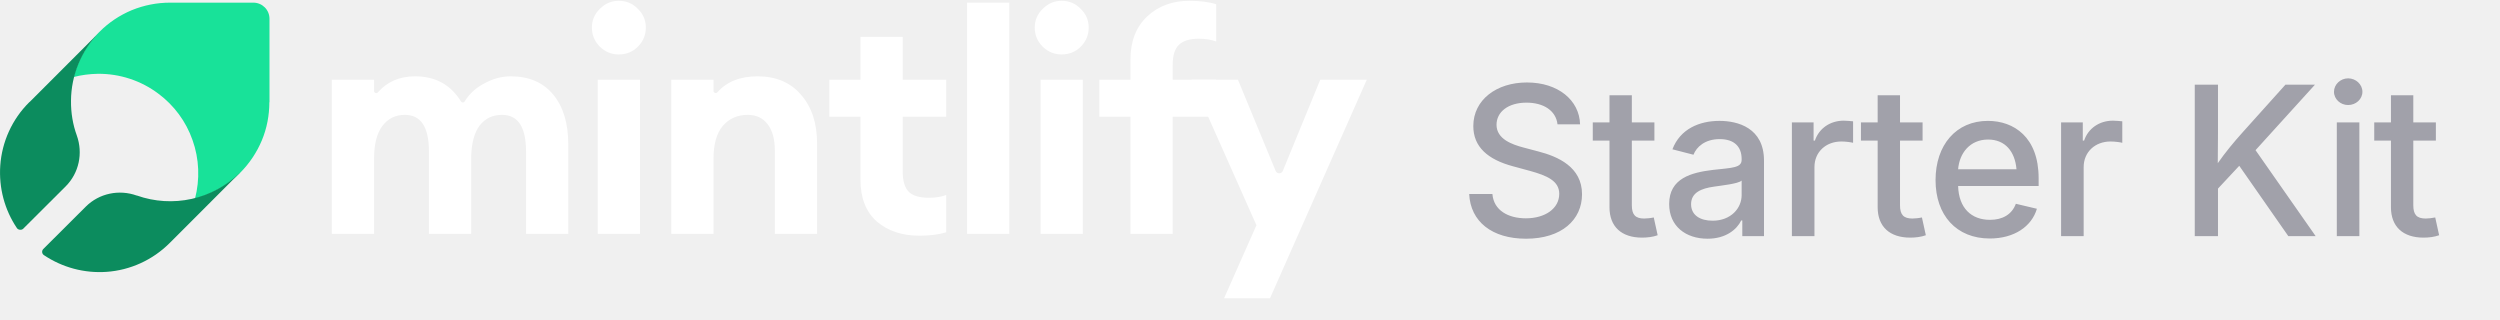
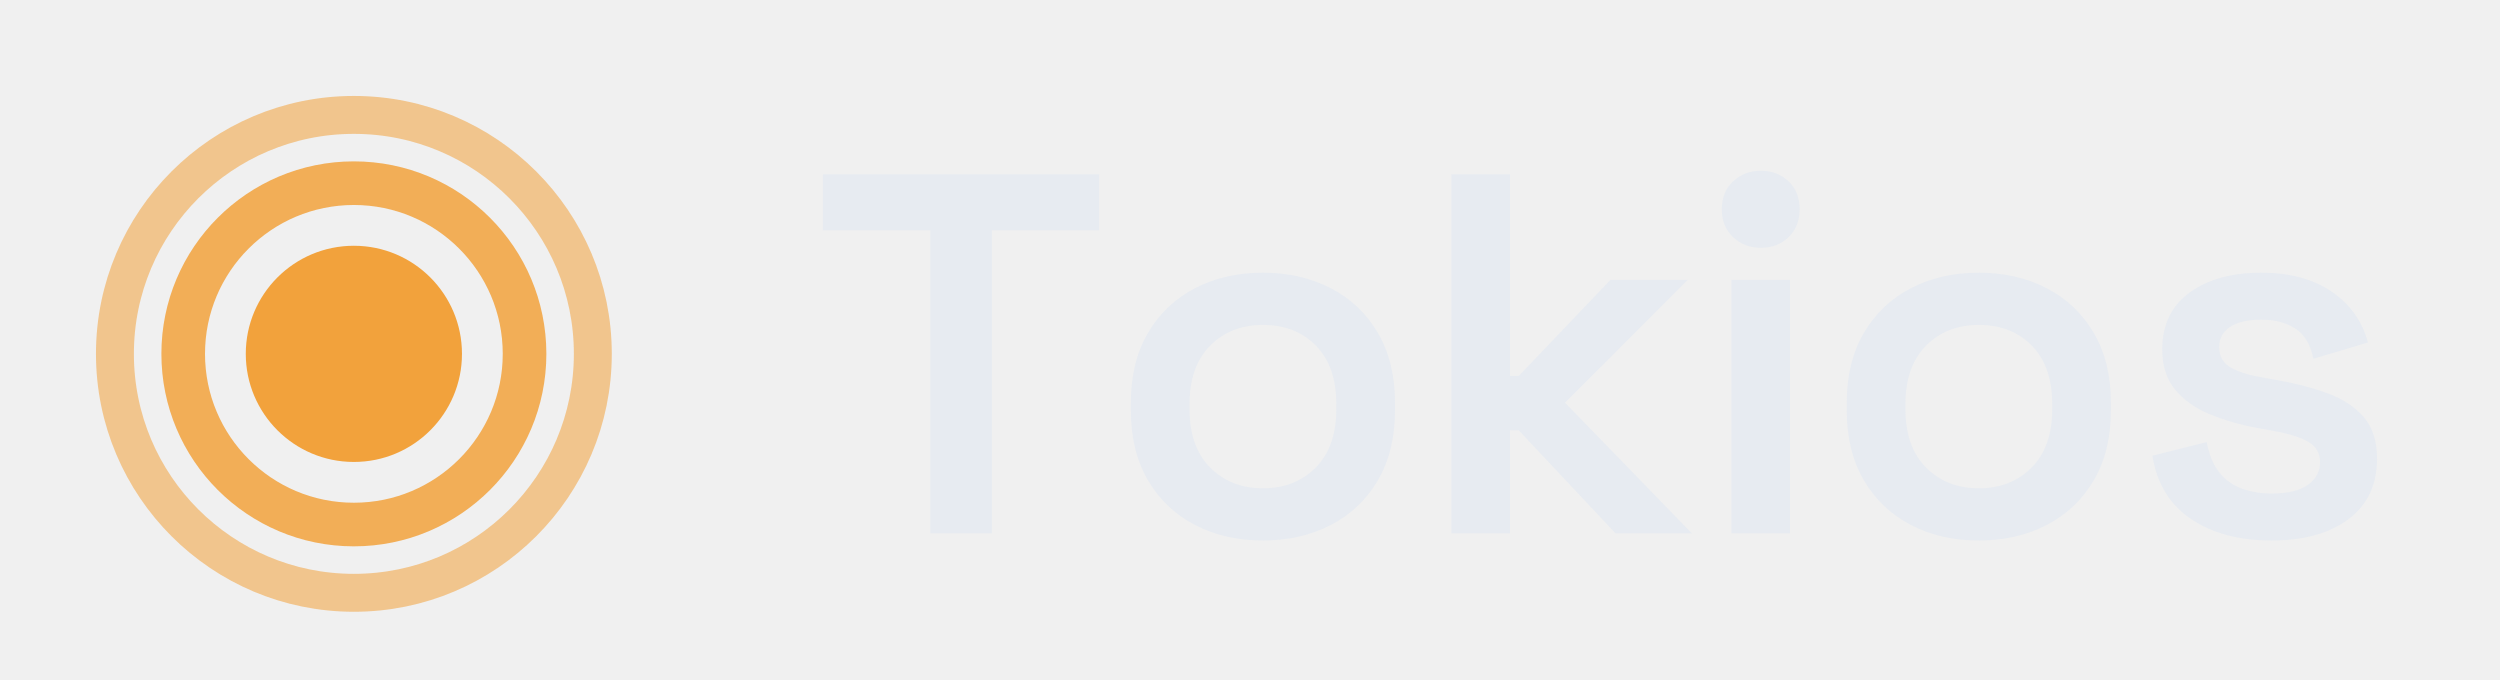
- <svg xmlns="http://www.w3.org/2000/svg" width="180" height="23" viewBox="0 0 180 23" fill="none">
-   <path d="M91.44 21.476H88.133L90.464 16.216L85.802 5.74H89.132L91.847 12.307C91.943 12.536 92.268 12.536 92.362 12.306L95.058 5.74H98.409L91.44 21.476Z" fill="white" />
-   <path d="M81.393 16.837V8.403H79.152V5.74H81.393V4.297C81.393 2.98 81.792 1.944 82.592 1.19C83.391 0.435 84.404 0.058 85.633 0.058C86.387 0.058 87.031 0.139 87.564 0.302V2.988C87.208 2.854 86.794 2.788 86.32 2.788C85.655 2.788 85.174 2.936 84.878 3.232C84.582 3.513 84.434 3.994 84.434 4.674V5.74H87.564V8.403H84.434V16.837H81.393Z" fill="white" />
-   <path d="M76.433 3.92C75.915 3.92 75.463 3.735 75.079 3.365C74.694 2.98 74.502 2.521 74.502 1.989C74.502 1.456 74.694 1.005 75.079 0.635C75.463 0.25 75.915 0.058 76.433 0.058C76.98 0.058 77.438 0.25 77.809 0.635C78.193 1.005 78.386 1.456 78.386 1.989C78.386 2.521 78.193 2.98 77.809 3.365C77.438 3.735 76.98 3.92 76.433 3.92ZM74.924 16.837V5.74H77.964V16.837H74.924Z" fill="white" />
-   <path d="M69.628 16.837V0.191H72.669V16.837H69.628Z" fill="white" />
-   <path d="M66.194 16.97C64.951 16.97 63.93 16.63 63.131 15.949C62.347 15.254 61.955 14.255 61.955 12.953V8.403H59.713V5.74H61.955V2.655H64.995V5.74H68.125V8.403H64.995V12.354C64.995 13.034 65.143 13.523 65.439 13.819C65.735 14.1 66.216 14.24 66.882 14.24C67.355 14.24 67.769 14.174 68.125 14.04V16.726C67.592 16.889 66.948 16.97 66.194 16.97Z" fill="white" />
-   <path d="M48.332 16.837V5.74H51.373V6.551C51.373 6.688 51.559 6.748 51.65 6.646C52.328 5.879 53.293 5.495 54.546 5.495C55.878 5.495 56.921 5.939 57.676 6.827C58.445 7.7 58.83 8.869 58.83 10.334V16.837H55.789V10.844C55.789 10.03 55.619 9.402 55.279 8.958C54.939 8.499 54.458 8.27 53.836 8.27C53.096 8.27 52.497 8.536 52.038 9.069C51.594 9.601 51.373 10.386 51.373 11.421V16.837H48.332Z" fill="white" />
-   <path d="M44.547 3.92C44.029 3.92 43.578 3.735 43.193 3.365C42.809 2.98 42.616 2.521 42.616 1.989C42.616 1.456 42.809 1.005 43.193 0.635C43.578 0.25 44.029 0.058 44.547 0.058C45.095 0.058 45.553 0.25 45.923 0.635C46.308 1.005 46.5 1.456 46.5 1.989C46.5 2.521 46.308 2.98 45.923 3.365C45.553 3.735 45.095 3.92 44.547 3.92ZM43.038 16.837V5.74H46.079V16.837H43.038Z" fill="white" />
-   <path d="M37.875 16.837V10.911C37.875 9.15 37.298 8.27 36.144 8.27C35.478 8.27 34.945 8.521 34.546 9.024C34.161 9.527 33.954 10.275 33.924 11.266V16.837H30.884V10.911C30.884 9.15 30.306 8.27 29.152 8.27C28.472 8.27 27.932 8.536 27.532 9.069C27.133 9.601 26.933 10.386 26.933 11.421V16.837H23.892V5.74H26.933V6.559C26.933 6.695 27.116 6.755 27.206 6.652C27.878 5.881 28.771 5.495 29.885 5.495C31.349 5.495 32.452 6.1 33.193 7.309C33.252 7.404 33.395 7.403 33.454 7.307C33.774 6.78 34.219 6.361 34.79 6.05C35.441 5.68 36.099 5.495 36.765 5.495C38.082 5.495 39.103 5.932 39.828 6.805C40.553 7.678 40.916 8.876 40.916 10.4V16.837H37.875Z" fill="white" />
-   <path d="M19.403 7.362V1.35C19.403 0.705 18.879 0.191 18.244 0.191H12.235C11.291 0.191 10.357 0.378 9.487 0.733C8.618 1.098 7.824 1.621 7.16 2.295L7.114 2.341C6.235 3.23 5.609 4.333 5.291 5.548C5.861 5.399 6.45 5.324 7.039 5.314C8.609 5.296 10.151 5.801 11.403 6.745C12.534 7.586 13.394 8.746 13.861 10.083C14.347 11.438 14.403 12.916 14.039 14.309C15.244 13.991 16.356 13.364 17.244 12.486L17.291 12.439C17.954 11.775 18.487 10.98 18.851 10.111C19.216 9.241 19.393 8.306 19.393 7.362H19.403Z" fill="#18E299" />
-   <path d="M5.112 7.26C5.121 5.416 5.857 3.646 7.151 2.324L2.151 7.326C2.133 7.344 2.114 7.354 2.095 7.372C0.876 8.583 0.14 10.204 0.019 11.918C-0.092 13.52 0.327 15.103 1.22 16.426C1.306 16.552 1.537 16.593 1.667 16.472L4.73 13.417C5.689 12.458 5.987 11.033 5.531 9.757C5.242 8.965 5.103 8.117 5.112 7.26Z" fill="#0C8C5E" />
-   <path d="M17.262 12.44C16.303 13.38 15.102 14.032 13.799 14.321C12.486 14.61 11.127 14.526 9.861 14.079C9.861 14.079 9.851 14.079 9.842 14.079C8.567 13.622 7.142 13.921 6.183 14.871L3.12 17.926C2.99 18.056 3.009 18.27 3.167 18.373C4.489 19.258 6.072 19.686 7.673 19.574C9.386 19.453 10.997 18.717 12.216 17.497L12.263 17.451L17.262 12.449V12.44Z" fill="#0C8C5E" />
-   <text x="105" y="17" font-family="Inter, ui-sans-serif, system-ui, -apple-system, sans-serif" font-size="15" font-weight="500" fill="#A1A1AA" letter-spacing="-0.01em">Starter Kit</text>
+ <svg xmlns="http://www.w3.org/2000/svg" viewBox="0 0 195 53" width="195" height="53" fill="none">
+   <g transform="translate(-4.94,-7.90) scale(1.4792)">
+     <circle cx="22" cy="24" r="12.6" fill="none" stroke="#F2A23C" stroke-width="2.0" opacity="0.55" />
+     <circle cx="22" cy="24" r="9" fill="none" stroke="#F2A23C" stroke-width="2.3" opacity="0.85" />
+     <circle cx="22" cy="24" r="5.7" fill="#F2A23C" />
+   </g>
+   <g transform="translate(63.20,41.60)">
+     <path d="M9.358 0.0V-23.634H0.988V-28.0H22.532V-23.634H14.162V0.0ZM35.308 0.56Q32.348 0.56 30.012 -0.65Q27.677 -1.861 26.341 -4.137Q25.006 -6.414 25.006 -9.579V-10.191Q25.006 -13.356 26.341 -15.633Q27.677 -17.909 30.012 -19.12Q32.348 -20.33 35.308 -20.33Q38.268 -20.33 40.603 -19.12Q42.939 -17.909 44.275 -15.633Q45.61 -13.356 45.61 -10.191V-9.579Q45.61 -6.414 44.275 -4.137Q42.939 -1.861 40.603 -0.65Q38.268 0.56 35.308 0.56ZM35.308 -3.514Q37.824 -3.514 39.428 -5.133Q41.032 -6.752 41.032 -9.692V-10.078Q41.032 -13.018 39.444 -14.637Q37.857 -16.256 35.308 -16.256Q32.799 -16.256 31.192 -14.637Q29.584 -13.018 29.584 -10.078V-9.692Q29.584 -6.752 31.192 -5.133Q32.799 -3.514 35.308 -3.514ZM50.006 0.0V-28.0H54.584V-12.275H55.262L62.417 -19.77H68.445L58.872 -10.191L68.765 0.0H62.81L55.262 -8.034H54.584V0.0ZM71.846 0.0V-19.77H76.424V0.0ZM74.135 -22.272Q72.859 -22.272 71.978 -23.103Q71.098 -23.934 71.098 -25.276Q71.098 -26.625 71.978 -27.453Q72.859 -28.28 74.135 -28.28Q75.451 -28.28 76.312 -27.453Q77.172 -26.625 77.172 -25.276Q77.172 -23.934 76.312 -23.103Q75.451 -22.272 74.135 -22.272ZM91.148 0.56Q88.188 0.56 85.852 -0.65Q83.517 -1.861 82.181 -4.137Q80.846 -6.414 80.846 -9.579V-10.191Q80.846 -13.356 82.181 -15.633Q83.517 -17.909 85.852 -19.12Q88.188 -20.33 91.148 -20.33Q94.108 -20.33 96.443 -19.12Q98.779 -17.909 100.115 -15.633Q101.45 -13.356 101.45 -10.191V-9.579Q101.45 -6.414 100.115 -4.137Q98.779 -1.861 96.443 -0.65Q94.108 0.56 91.148 0.56ZM91.148 -3.514Q93.664 -3.514 95.268 -5.133Q96.872 -6.752 96.872 -9.692V-10.078Q96.872 -13.018 95.284 -14.637Q93.697 -16.256 91.148 -16.256Q88.639 -16.256 87.032 -14.637Q85.424 -13.018 85.424 -10.078V-9.692Q85.424 -6.752 87.032 -5.133Q88.639 -3.514 91.148 -3.514ZM113.995 0.56Q110.178 0.56 107.694 -1.12Q105.211 -2.8 104.684 -6.053L108.925 -7.12Q109.212 -5.594 109.928 -4.721Q110.644 -3.847 111.701 -3.476Q112.758 -3.104 113.995 -3.104Q115.867 -3.104 116.815 -3.787Q117.764 -4.47 117.764 -5.53Q117.764 -6.597 116.862 -7.128Q115.961 -7.66 114.11 -7.994L112.864 -8.215Q110.826 -8.601 109.148 -9.294Q107.47 -9.987 106.461 -11.206Q105.453 -12.425 105.453 -14.336Q105.453 -17.219 107.581 -18.775Q109.71 -20.33 113.188 -20.33Q116.508 -20.33 118.677 -18.847Q120.845 -17.363 121.497 -14.886L117.244 -13.614Q116.91 -15.274 115.839 -15.97Q114.768 -16.666 113.188 -16.666Q111.615 -16.666 110.757 -16.106Q109.899 -15.547 109.899 -14.534Q109.899 -13.462 110.769 -12.953Q111.639 -12.444 113.125 -12.183L114.371 -11.962Q116.569 -11.576 118.35 -10.923Q120.132 -10.27 121.171 -9.068Q122.21 -7.865 122.21 -5.827Q122.21 -2.77 119.982 -1.105Q117.753 0.56 113.995 0.56Z" fill="#E7EBF1" />
+   </g>
</svg>
